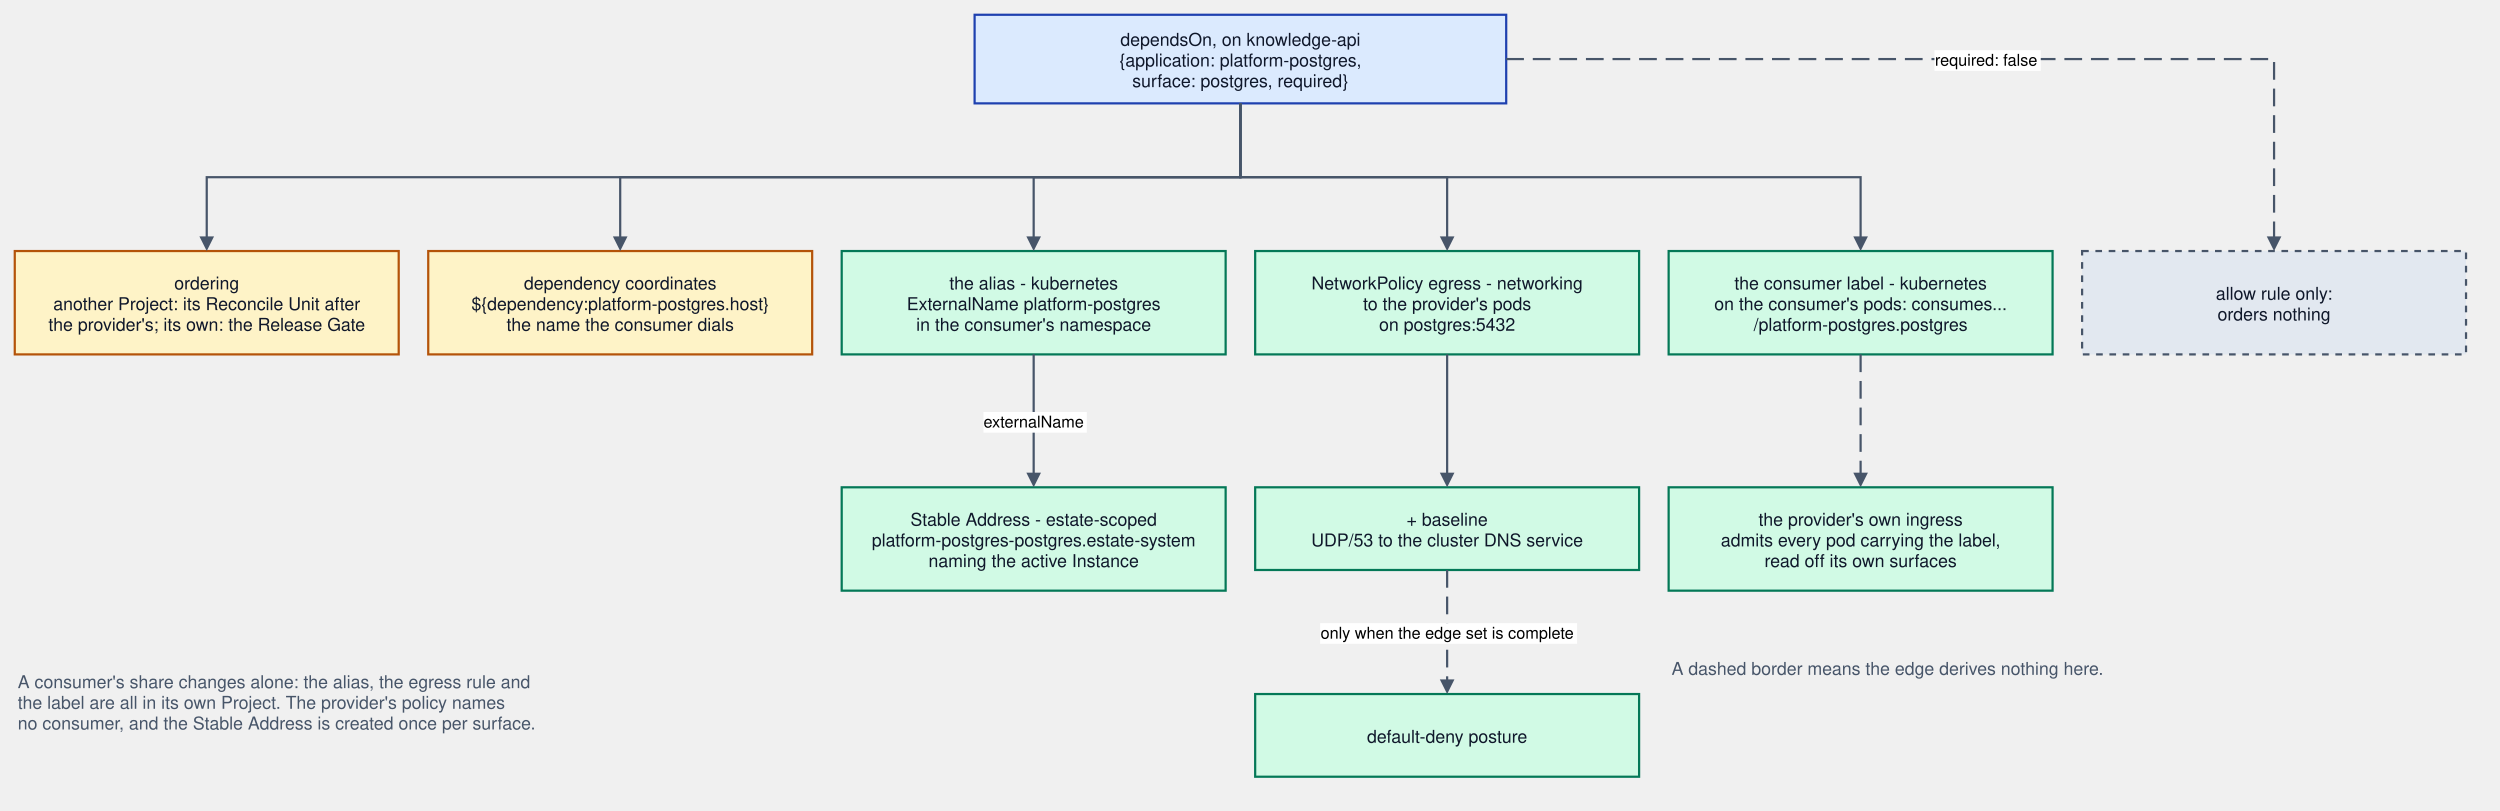
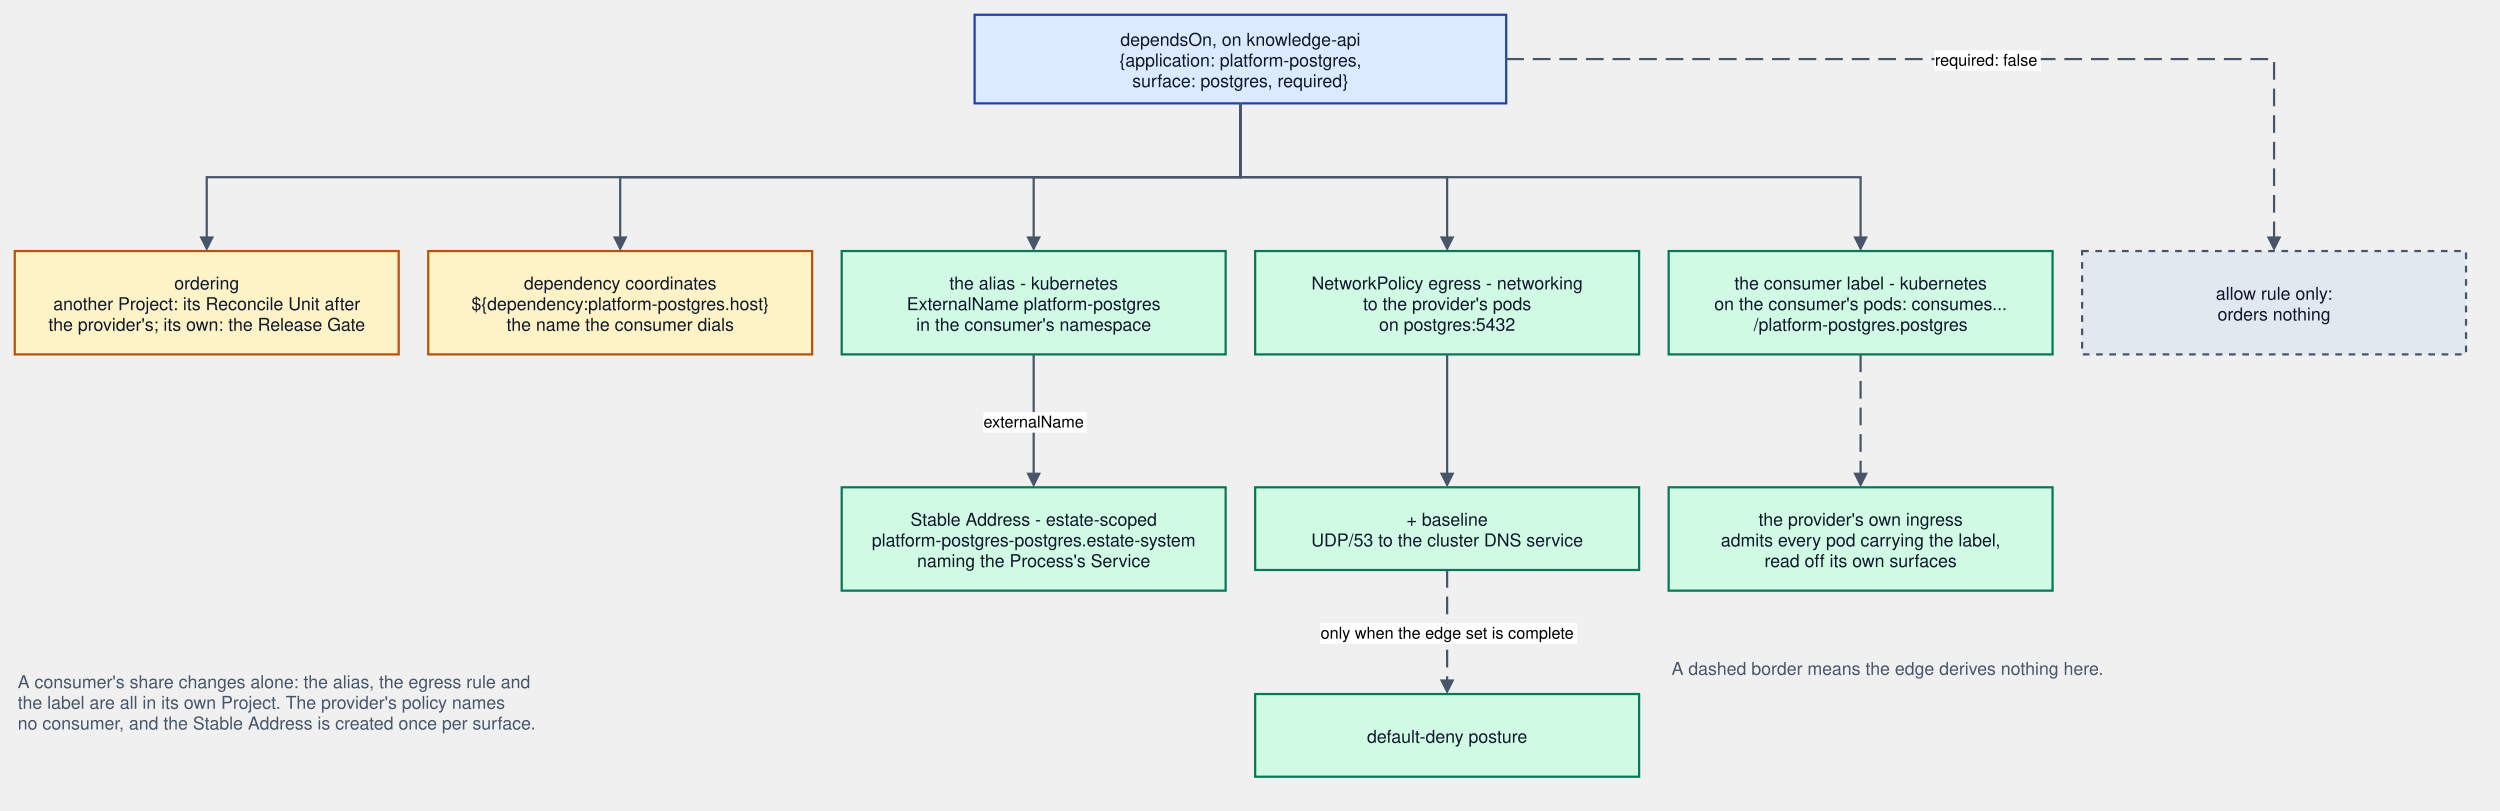
- <svg xmlns="http://www.w3.org/2000/svg" style="background: transparent; background-color: transparent; color-scheme: light dark;" version="1.1" width="1693px" height="549px" viewBox="0 0 1693 549" id="ge-svg-cJ4BkhBQ_W9kkfW35Xu8" content="&lt;mxfile host=&quot;Electron&quot;&gt;&#10;  &lt;diagram name=&quot;What a dependency edge derives&quot; id=&quot;0&quot;&gt;&#10;    &lt;mxGraphModel grid=&quot;0&quot; gridSize=&quot;10&quot; guides=&quot;1&quot; tooltips=&quot;1&quot; connect=&quot;1&quot; arrows=&quot;1&quot; fold=&quot;0&quot; page=&quot;0&quot; pageScale=&quot;1&quot; pageWidth=&quot;1600&quot; pageHeight=&quot;1200&quot; math=&quot;0&quot; shadow=&quot;0&quot; adaptiveColors=&quot;auto&quot;&gt;&#10;      &lt;root&gt;&#10;        &lt;mxCell id=&quot;0&quot; /&gt;&#10;        &lt;mxCell id=&quot;1&quot; parent=&quot;0&quot; /&gt;&#10;        &lt;mxCell id=&quot;e&quot; parent=&quot;1&quot; style=&quot;rounded=0;whiteSpace=nowrap;html=0;align=center;verticalAlign=middle;fillColor=#dbeafe;strokeColor=#1e40af;strokeWidth=1.5;fontFamily=Helvetica;fontSize=12;fontColor=#0f172a;&quot; value=&quot;dependsOn, on knowledge-api&amp;#xa;{application: platform-postgres,&amp;#xa;surface: postgres, required}&quot; vertex=&quot;1&quot;&gt;&#10;          &lt;mxGeometry height=&quot;60&quot; width=&quot;360&quot; x=&quot;690&quot; y=&quot;40&quot; as=&quot;geometry&quot; /&gt;&#10;        &lt;/mxCell&gt;&#10;        &lt;mxCell id=&quot;o&quot; parent=&quot;1&quot; style=&quot;rounded=0;whiteSpace=nowrap;html=0;align=center;verticalAlign=middle;fillColor=#fef3c7;strokeColor=#b45309;strokeWidth=1.5;fontFamily=Helvetica;fontSize=12;fontColor=#0f172a;&quot; value=&quot;ordering&amp;#xa;another Project: its Reconcile Unit after&amp;#xa;the provider&amp;#39;s; its own: the Release Gate&quot; vertex=&quot;1&quot;&gt;&#10;          &lt;mxGeometry height=&quot;70&quot; width=&quot;260&quot; x=&quot;40&quot; y=&quot;200&quot; as=&quot;geometry&quot; /&gt;&#10;        &lt;/mxCell&gt;&#10;        &lt;mxCell id=&quot;c&quot; parent=&quot;1&quot; style=&quot;rounded=0;whiteSpace=nowrap;html=0;align=center;verticalAlign=middle;fillColor=#fef3c7;strokeColor=#b45309;strokeWidth=1.5;fontFamily=Helvetica;fontSize=12;fontColor=#0f172a;&quot; value=&quot;dependency coordinates&amp;#xa;${dependency:platform-postgres.host}&amp;#xa;the name the consumer dials&quot; vertex=&quot;1&quot;&gt;&#10;          &lt;mxGeometry height=&quot;70&quot; width=&quot;260&quot; x=&quot;320&quot; y=&quot;200&quot; as=&quot;geometry&quot; /&gt;&#10;        &lt;/mxCell&gt;&#10;        &lt;mxCell id=&quot;a&quot; parent=&quot;1&quot; style=&quot;rounded=0;whiteSpace=nowrap;html=0;align=center;verticalAlign=middle;fillColor=#d1fae5;strokeColor=#047857;strokeWidth=1.5;fontFamily=Helvetica;fontSize=12;fontColor=#0f172a;&quot; value=&quot;the alias - kubernetes&amp;#xa;ExternalName platform-postgres&amp;#xa;in the consumer&amp;#39;s namespace&quot; vertex=&quot;1&quot;&gt;&#10;          &lt;mxGeometry height=&quot;70&quot; width=&quot;260&quot; x=&quot;600&quot; y=&quot;200&quot; as=&quot;geometry&quot; /&gt;&#10;        &lt;/mxCell&gt;&#10;        &lt;mxCell id=&quot;n&quot; parent=&quot;1&quot; style=&quot;rounded=0;whiteSpace=nowrap;html=0;align=center;verticalAlign=middle;fillColor=#d1fae5;strokeColor=#047857;strokeWidth=1.5;fontFamily=Helvetica;fontSize=12;fontColor=#0f172a;&quot; value=&quot;NetworkPolicy egress - networking&amp;#xa;to the provider&amp;#39;s pods&amp;#xa;on postgres:5432&quot; vertex=&quot;1&quot;&gt;&#10;          &lt;mxGeometry height=&quot;70&quot; width=&quot;260&quot; x=&quot;880&quot; y=&quot;200&quot; as=&quot;geometry&quot; /&gt;&#10;        &lt;/mxCell&gt;&#10;        &lt;mxCell id=&quot;l&quot; parent=&quot;1&quot; style=&quot;rounded=0;whiteSpace=nowrap;html=0;align=center;verticalAlign=middle;fillColor=#d1fae5;strokeColor=#047857;strokeWidth=1.5;fontFamily=Helvetica;fontSize=12;fontColor=#0f172a;&quot; value=&quot;the consumer label - kubernetes&amp;#xa;on the consumer&amp;#39;s pods: consumes...&amp;#xa;/platform-postgres.postgres&quot; vertex=&quot;1&quot;&gt;&#10;          &lt;mxGeometry height=&quot;70&quot; width=&quot;260&quot; x=&quot;1160&quot; y=&quot;200&quot; as=&quot;geometry&quot; /&gt;&#10;        &lt;/mxCell&gt;&#10;        &lt;mxCell id=&quot;f&quot; parent=&quot;1&quot; style=&quot;rounded=0;whiteSpace=nowrap;html=0;align=center;verticalAlign=middle;fillColor=#e2e8f0;strokeColor=#475569;strokeWidth=1.5;fontFamily=Helvetica;fontSize=12;fontColor=#0f172a;dashed=1;&quot; value=&quot;allow rule only:&amp;#xa;orders nothing&quot; vertex=&quot;1&quot;&gt;&#10;          &lt;mxGeometry height=&quot;70&quot; width=&quot;260&quot; x=&quot;1440&quot; y=&quot;200&quot; as=&quot;geometry&quot; /&gt;&#10;        &lt;/mxCell&gt;&#10;        &lt;mxCell id=&quot;e1&quot; edge=&quot;1&quot; parent=&quot;1&quot; source=&quot;e&quot; style=&quot;edgeStyle=orthogonalEdgeStyle;rounded=0;html=0;jettySize=auto;orthogonalLoop=1;jumpStyle=arc;jumpSize=8;endArrow=block;endFill=1;strokeColor=#475569;strokeWidth=1.5;fontSize=11;fontFamily=Helvetica;labelBackgroundColor=#ffffff;exitX=0.5;exitY=1;exitDx=0;exitDy=0;entryX=0.5;entryY=0;entryDx=0;entryDy=0;&quot; target=&quot;o&quot; value=&quot;&quot;&gt;&#10;          &lt;mxGeometry relative=&quot;1&quot; as=&quot;geometry&quot; /&gt;&#10;        &lt;/mxCell&gt;&#10;        &lt;mxCell id=&quot;e2&quot; edge=&quot;1&quot; parent=&quot;1&quot; source=&quot;e&quot; style=&quot;edgeStyle=orthogonalEdgeStyle;rounded=0;html=0;jettySize=auto;orthogonalLoop=1;jumpStyle=arc;jumpSize=8;endArrow=block;endFill=1;strokeColor=#475569;strokeWidth=1.5;fontSize=11;fontFamily=Helvetica;labelBackgroundColor=#ffffff;exitX=0.5;exitY=1;exitDx=0;exitDy=0;entryX=0.5;entryY=0;entryDx=0;entryDy=0;&quot; target=&quot;c&quot; value=&quot;&quot;&gt;&#10;          &lt;mxGeometry relative=&quot;1&quot; as=&quot;geometry&quot; /&gt;&#10;        &lt;/mxCell&gt;&#10;        &lt;mxCell id=&quot;e3&quot; edge=&quot;1&quot; parent=&quot;1&quot; source=&quot;e&quot; style=&quot;edgeStyle=orthogonalEdgeStyle;rounded=0;html=0;jettySize=auto;orthogonalLoop=1;jumpStyle=arc;jumpSize=8;endArrow=block;endFill=1;strokeColor=#475569;strokeWidth=1.5;fontSize=11;fontFamily=Helvetica;labelBackgroundColor=#ffffff;exitX=0.5;exitY=1;exitDx=0;exitDy=0;entryX=0.5;entryY=0;entryDx=0;entryDy=0;&quot; target=&quot;a&quot; value=&quot;&quot;&gt;&#10;          &lt;mxGeometry relative=&quot;1&quot; as=&quot;geometry&quot; /&gt;&#10;        &lt;/mxCell&gt;&#10;        &lt;mxCell id=&quot;e4&quot; edge=&quot;1&quot; parent=&quot;1&quot; source=&quot;e&quot; style=&quot;edgeStyle=orthogonalEdgeStyle;rounded=0;html=0;jettySize=auto;orthogonalLoop=1;jumpStyle=arc;jumpSize=8;endArrow=block;endFill=1;strokeColor=#475569;strokeWidth=1.5;fontSize=11;fontFamily=Helvetica;labelBackgroundColor=#ffffff;exitX=0.5;exitY=1;exitDx=0;exitDy=0;entryX=0.5;entryY=0;entryDx=0;entryDy=0;&quot; target=&quot;n&quot; value=&quot;&quot;&gt;&#10;          &lt;mxGeometry relative=&quot;1&quot; as=&quot;geometry&quot; /&gt;&#10;        &lt;/mxCell&gt;&#10;        &lt;mxCell id=&quot;e5&quot; edge=&quot;1&quot; parent=&quot;1&quot; source=&quot;e&quot; style=&quot;edgeStyle=orthogonalEdgeStyle;rounded=0;html=0;jettySize=auto;orthogonalLoop=1;jumpStyle=arc;jumpSize=8;endArrow=block;endFill=1;strokeColor=#475569;strokeWidth=1.5;fontSize=11;fontFamily=Helvetica;labelBackgroundColor=#ffffff;exitX=0.5;exitY=1;exitDx=0;exitDy=0;entryX=0.5;entryY=0;entryDx=0;entryDy=0;&quot; target=&quot;l&quot; value=&quot;&quot;&gt;&#10;          &lt;mxGeometry relative=&quot;1&quot; as=&quot;geometry&quot; /&gt;&#10;        &lt;/mxCell&gt;&#10;        &lt;mxCell id=&quot;e6&quot; edge=&quot;1&quot; parent=&quot;1&quot; source=&quot;e&quot; style=&quot;edgeStyle=orthogonalEdgeStyle;rounded=0;html=0;jettySize=auto;orthogonalLoop=1;jumpStyle=arc;jumpSize=8;endArrow=block;endFill=1;strokeColor=#475569;strokeWidth=1.5;fontSize=11;fontFamily=Helvetica;labelBackgroundColor=#ffffff;exitX=1;exitY=0.5;exitDx=0;exitDy=0;entryX=0.5;entryY=0;entryDx=0;entryDy=0;dashed=1;dashPattern=8 4;&quot; target=&quot;f&quot; value=&quot;required: false&quot;&gt;&#10;          &lt;mxGeometry relative=&quot;1&quot; as=&quot;geometry&quot; /&gt;&#10;        &lt;/mxCell&gt;&#10;        &lt;mxCell id=&quot;sa&quot; parent=&quot;1&quot; style=&quot;rounded=0;whiteSpace=nowrap;html=0;align=center;verticalAlign=middle;fillColor=#d1fae5;strokeColor=#047857;strokeWidth=1.5;fontFamily=Helvetica;fontSize=12;fontColor=#0f172a;&quot; value=&quot;Stable Address - estate-scoped&amp;#xa;platform-postgres-postgres.estate-system&amp;#xa;naming the active Instance&quot; vertex=&quot;1&quot;&gt;&#10;          &lt;mxGeometry height=&quot;70&quot; width=&quot;260&quot; x=&quot;600&quot; y=&quot;360&quot; as=&quot;geometry&quot; /&gt;&#10;        &lt;/mxCell&gt;&#10;        &lt;mxCell id=&quot;b&quot; parent=&quot;1&quot; style=&quot;rounded=0;whiteSpace=nowrap;html=0;align=center;verticalAlign=middle;fillColor=#d1fae5;strokeColor=#047857;strokeWidth=1.5;fontFamily=Helvetica;fontSize=12;fontColor=#0f172a;&quot; value=&quot;+ baseline&amp;#xa;UDP/53 to the cluster DNS service&quot; vertex=&quot;1&quot;&gt;&#10;          &lt;mxGeometry height=&quot;56&quot; width=&quot;260&quot; x=&quot;880&quot; y=&quot;360&quot; as=&quot;geometry&quot; /&gt;&#10;        &lt;/mxCell&gt;&#10;        &lt;mxCell id=&quot;pi&quot; parent=&quot;1&quot; style=&quot;rounded=0;whiteSpace=nowrap;html=0;align=center;verticalAlign=middle;fillColor=#d1fae5;strokeColor=#047857;strokeWidth=1.5;fontFamily=Helvetica;fontSize=12;fontColor=#0f172a;&quot; value=&quot;the provider&amp;#39;s own ingress&amp;#xa;admits every pod carrying the label,&amp;#xa;read off its own surfaces&quot; vertex=&quot;1&quot;&gt;&#10;          &lt;mxGeometry height=&quot;70&quot; width=&quot;260&quot; x=&quot;1160&quot; y=&quot;360&quot; as=&quot;geometry&quot; /&gt;&#10;        &lt;/mxCell&gt;&#10;        &lt;mxCell id=&quot;dd&quot; parent=&quot;1&quot; style=&quot;rounded=0;whiteSpace=nowrap;html=0;align=center;verticalAlign=middle;fillColor=#d1fae5;strokeColor=#047857;strokeWidth=1.5;fontFamily=Helvetica;fontSize=12;fontColor=#0f172a;&quot; value=&quot;default-deny posture&quot; vertex=&quot;1&quot;&gt;&#10;          &lt;mxGeometry height=&quot;56&quot; width=&quot;260&quot; x=&quot;880&quot; y=&quot;500&quot; as=&quot;geometry&quot; /&gt;&#10;        &lt;/mxCell&gt;&#10;        &lt;mxCell id=&quot;e7&quot; edge=&quot;1&quot; parent=&quot;1&quot; source=&quot;a&quot; style=&quot;edgeStyle=orthogonalEdgeStyle;rounded=0;html=0;jettySize=auto;orthogonalLoop=1;jumpStyle=arc;jumpSize=8;endArrow=block;endFill=1;strokeColor=#475569;strokeWidth=1.5;fontSize=11;fontFamily=Helvetica;labelBackgroundColor=#ffffff;exitX=0.5;exitY=1;exitDx=0;exitDy=0;entryX=0.5;entryY=0;entryDx=0;entryDy=0;&quot; target=&quot;sa&quot; value=&quot;externalName&quot;&gt;&#10;          &lt;mxGeometry relative=&quot;1&quot; as=&quot;geometry&quot; /&gt;&#10;        &lt;/mxCell&gt;&#10;        &lt;mxCell id=&quot;e8&quot; edge=&quot;1&quot; parent=&quot;1&quot; source=&quot;n&quot; style=&quot;edgeStyle=orthogonalEdgeStyle;rounded=0;html=0;jettySize=auto;orthogonalLoop=1;jumpStyle=arc;jumpSize=8;endArrow=block;endFill=1;strokeColor=#475569;strokeWidth=1.5;fontSize=11;fontFamily=Helvetica;labelBackgroundColor=#ffffff;exitX=0.5;exitY=1;exitDx=0;exitDy=0;entryX=0.5;entryY=0;entryDx=0;entryDy=0;&quot; target=&quot;b&quot; value=&quot;&quot;&gt;&#10;          &lt;mxGeometry relative=&quot;1&quot; as=&quot;geometry&quot; /&gt;&#10;        &lt;/mxCell&gt;&#10;        &lt;mxCell id=&quot;e9&quot; edge=&quot;1&quot; parent=&quot;1&quot; source=&quot;l&quot; style=&quot;edgeStyle=orthogonalEdgeStyle;rounded=0;html=0;jettySize=auto;orthogonalLoop=1;jumpStyle=arc;jumpSize=8;endArrow=block;endFill=1;strokeColor=#475569;strokeWidth=1.5;fontSize=11;fontFamily=Helvetica;labelBackgroundColor=#ffffff;exitX=0.5;exitY=1;exitDx=0;exitDy=0;entryX=0.5;entryY=0;entryDx=0;entryDy=0;dashed=1;dashPattern=8 4;&quot; target=&quot;pi&quot; value=&quot;&quot;&gt;&#10;          &lt;mxGeometry relative=&quot;1&quot; as=&quot;geometry&quot; /&gt;&#10;        &lt;/mxCell&gt;&#10;        &lt;mxCell id=&quot;e10&quot; edge=&quot;1&quot; parent=&quot;1&quot; source=&quot;b&quot; style=&quot;edgeStyle=orthogonalEdgeStyle;rounded=0;html=0;jettySize=auto;orthogonalLoop=1;jumpStyle=arc;jumpSize=8;endArrow=block;endFill=1;strokeColor=#475569;strokeWidth=1.5;fontSize=11;fontFamily=Helvetica;labelBackgroundColor=#ffffff;exitX=0.5;exitY=1;exitDx=0;exitDy=0;entryX=0.5;entryY=0;entryDx=0;entryDy=0;dashed=1;dashPattern=8 4;&quot; target=&quot;dd&quot; value=&quot;only when the edge set is complete&quot;&gt;&#10;          &lt;mxGeometry relative=&quot;1&quot; as=&quot;geometry&quot; /&gt;&#10;        &lt;/mxCell&gt;&#10;        &lt;mxCell id=&quot;t11&quot; parent=&quot;1&quot; style=&quot;text;html=0;strokeColor=none;fillColor=none;align=left;verticalAlign=middle;fontFamily=Helvetica;fontSize=12;fontColor=#475569;&quot; value=&quot;A consumer&amp;#39;s share changes alone: the alias, the egress rule and&amp;#xa;the label are all in its own Project. The provider&amp;#39;s policy names&amp;#xa;no consumer, and the Stable Address is created once per surface.&quot; vertex=&quot;1&quot;&gt;&#10;          &lt;mxGeometry height=&quot;70&quot; width=&quot;520&quot; x=&quot;40&quot; y=&quot;470&quot; as=&quot;geometry&quot; /&gt;&#10;        &lt;/mxCell&gt;&#10;        &lt;mxCell id=&quot;t12&quot; parent=&quot;1&quot; style=&quot;text;html=0;strokeColor=none;fillColor=none;align=left;verticalAlign=middle;fontFamily=Helvetica;fontSize=12;fontColor=#475569;&quot; value=&quot;A dashed border means the edge derives nothing here.&quot; vertex=&quot;1&quot;&gt;&#10;          &lt;mxGeometry height=&quot;24&quot; width=&quot;540&quot; x=&quot;1160&quot; y=&quot;470&quot; as=&quot;geometry&quot; /&gt;&#10;        &lt;/mxCell&gt;&#10;      &lt;/root&gt;&#10;    &lt;/mxGraphModel&gt;&#10;  &lt;/diagram&gt;&#10;&lt;/mxfile&gt;&#10;">
-   <style type="text/css">@supports (color: light-dark(#000, #fff)) { #ge-svg-cJ4BkhBQ_W9kkfW35Xu8 { --ge-adaptive-fg: light-dark(#000000, var(--ge-light-color, #ffffff)); } }</style>
+ <svg xmlns="http://www.w3.org/2000/svg" style="background: transparent; background-color: transparent; color-scheme: light dark;" version="1.1" width="1693px" height="549px" viewBox="0 0 1693 549" id="ge-svg-vT88bKontaYjnNeQN6co" content="&lt;mxfile host=&quot;Electron&quot;&gt;&#10;  &lt;diagram name=&quot;What a dependency edge derives&quot; id=&quot;0&quot;&gt;&#10;    &lt;mxGraphModel grid=&quot;0&quot; gridSize=&quot;10&quot; guides=&quot;1&quot; tooltips=&quot;1&quot; connect=&quot;1&quot; arrows=&quot;1&quot; fold=&quot;0&quot; page=&quot;0&quot; pageScale=&quot;1&quot; pageWidth=&quot;1600&quot; pageHeight=&quot;1200&quot; math=&quot;0&quot; shadow=&quot;0&quot; adaptiveColors=&quot;auto&quot;&gt;&#10;      &lt;root&gt;&#10;        &lt;mxCell id=&quot;0&quot; /&gt;&#10;        &lt;mxCell id=&quot;1&quot; parent=&quot;0&quot; /&gt;&#10;        &lt;mxCell id=&quot;e&quot; parent=&quot;1&quot; style=&quot;rounded=0;whiteSpace=nowrap;html=0;align=center;verticalAlign=middle;fillColor=#dbeafe;strokeColor=#1e40af;strokeWidth=1.5;fontFamily=Helvetica;fontSize=12;fontColor=#0f172a;&quot; value=&quot;dependsOn, on knowledge-api&amp;#xa;{application: platform-postgres,&amp;#xa;surface: postgres, required}&quot; vertex=&quot;1&quot;&gt;&#10;          &lt;mxGeometry height=&quot;60&quot; width=&quot;360&quot; x=&quot;690&quot; y=&quot;40&quot; as=&quot;geometry&quot; /&gt;&#10;        &lt;/mxCell&gt;&#10;        &lt;mxCell id=&quot;o&quot; parent=&quot;1&quot; style=&quot;rounded=0;whiteSpace=nowrap;html=0;align=center;verticalAlign=middle;fillColor=#fef3c7;strokeColor=#b45309;strokeWidth=1.5;fontFamily=Helvetica;fontSize=12;fontColor=#0f172a;&quot; value=&quot;ordering&amp;#xa;another Project: its Reconcile Unit after&amp;#xa;the provider&amp;#39;s; its own: the Release Gate&quot; vertex=&quot;1&quot;&gt;&#10;          &lt;mxGeometry height=&quot;70&quot; width=&quot;260&quot; x=&quot;40&quot; y=&quot;200&quot; as=&quot;geometry&quot; /&gt;&#10;        &lt;/mxCell&gt;&#10;        &lt;mxCell id=&quot;c&quot; parent=&quot;1&quot; style=&quot;rounded=0;whiteSpace=nowrap;html=0;align=center;verticalAlign=middle;fillColor=#fef3c7;strokeColor=#b45309;strokeWidth=1.5;fontFamily=Helvetica;fontSize=12;fontColor=#0f172a;&quot; value=&quot;dependency coordinates&amp;#xa;${dependency:platform-postgres.host}&amp;#xa;the name the consumer dials&quot; vertex=&quot;1&quot;&gt;&#10;          &lt;mxGeometry height=&quot;70&quot; width=&quot;260&quot; x=&quot;320&quot; y=&quot;200&quot; as=&quot;geometry&quot; /&gt;&#10;        &lt;/mxCell&gt;&#10;        &lt;mxCell id=&quot;a&quot; parent=&quot;1&quot; style=&quot;rounded=0;whiteSpace=nowrap;html=0;align=center;verticalAlign=middle;fillColor=#d1fae5;strokeColor=#047857;strokeWidth=1.5;fontFamily=Helvetica;fontSize=12;fontColor=#0f172a;&quot; value=&quot;the alias - kubernetes&amp;#xa;ExternalName platform-postgres&amp;#xa;in the consumer&amp;#39;s namespace&quot; vertex=&quot;1&quot;&gt;&#10;          &lt;mxGeometry height=&quot;70&quot; width=&quot;260&quot; x=&quot;600&quot; y=&quot;200&quot; as=&quot;geometry&quot; /&gt;&#10;        &lt;/mxCell&gt;&#10;        &lt;mxCell id=&quot;n&quot; parent=&quot;1&quot; style=&quot;rounded=0;whiteSpace=nowrap;html=0;align=center;verticalAlign=middle;fillColor=#d1fae5;strokeColor=#047857;strokeWidth=1.5;fontFamily=Helvetica;fontSize=12;fontColor=#0f172a;&quot; value=&quot;NetworkPolicy egress - networking&amp;#xa;to the provider&amp;#39;s pods&amp;#xa;on postgres:5432&quot; vertex=&quot;1&quot;&gt;&#10;          &lt;mxGeometry height=&quot;70&quot; width=&quot;260&quot; x=&quot;880&quot; y=&quot;200&quot; as=&quot;geometry&quot; /&gt;&#10;        &lt;/mxCell&gt;&#10;        &lt;mxCell id=&quot;l&quot; parent=&quot;1&quot; style=&quot;rounded=0;whiteSpace=nowrap;html=0;align=center;verticalAlign=middle;fillColor=#d1fae5;strokeColor=#047857;strokeWidth=1.5;fontFamily=Helvetica;fontSize=12;fontColor=#0f172a;&quot; value=&quot;the consumer label - kubernetes&amp;#xa;on the consumer&amp;#39;s pods: consumes...&amp;#xa;/platform-postgres.postgres&quot; vertex=&quot;1&quot;&gt;&#10;          &lt;mxGeometry height=&quot;70&quot; width=&quot;260&quot; x=&quot;1160&quot; y=&quot;200&quot; as=&quot;geometry&quot; /&gt;&#10;        &lt;/mxCell&gt;&#10;        &lt;mxCell id=&quot;f&quot; parent=&quot;1&quot; style=&quot;rounded=0;whiteSpace=nowrap;html=0;align=center;verticalAlign=middle;fillColor=#e2e8f0;strokeColor=#475569;strokeWidth=1.5;fontFamily=Helvetica;fontSize=12;fontColor=#0f172a;dashed=1;&quot; value=&quot;allow rule only:&amp;#xa;orders nothing&quot; vertex=&quot;1&quot;&gt;&#10;          &lt;mxGeometry height=&quot;70&quot; width=&quot;260&quot; x=&quot;1440&quot; y=&quot;200&quot; as=&quot;geometry&quot; /&gt;&#10;        &lt;/mxCell&gt;&#10;        &lt;mxCell id=&quot;e1&quot; edge=&quot;1&quot; parent=&quot;1&quot; source=&quot;e&quot; style=&quot;edgeStyle=orthogonalEdgeStyle;rounded=0;html=0;jettySize=auto;orthogonalLoop=1;jumpStyle=arc;jumpSize=8;endArrow=block;endFill=1;strokeColor=#475569;strokeWidth=1.5;fontSize=11;fontFamily=Helvetica;labelBackgroundColor=#ffffff;exitX=0.5;exitY=1;exitDx=0;exitDy=0;entryX=0.5;entryY=0;entryDx=0;entryDy=0;&quot; target=&quot;o&quot; value=&quot;&quot;&gt;&#10;          &lt;mxGeometry relative=&quot;1&quot; as=&quot;geometry&quot; /&gt;&#10;        &lt;/mxCell&gt;&#10;        &lt;mxCell id=&quot;e2&quot; edge=&quot;1&quot; parent=&quot;1&quot; source=&quot;e&quot; style=&quot;edgeStyle=orthogonalEdgeStyle;rounded=0;html=0;jettySize=auto;orthogonalLoop=1;jumpStyle=arc;jumpSize=8;endArrow=block;endFill=1;strokeColor=#475569;strokeWidth=1.5;fontSize=11;fontFamily=Helvetica;labelBackgroundColor=#ffffff;exitX=0.5;exitY=1;exitDx=0;exitDy=0;entryX=0.5;entryY=0;entryDx=0;entryDy=0;&quot; target=&quot;c&quot; value=&quot;&quot;&gt;&#10;          &lt;mxGeometry relative=&quot;1&quot; as=&quot;geometry&quot; /&gt;&#10;        &lt;/mxCell&gt;&#10;        &lt;mxCell id=&quot;e3&quot; edge=&quot;1&quot; parent=&quot;1&quot; source=&quot;e&quot; style=&quot;edgeStyle=orthogonalEdgeStyle;rounded=0;html=0;jettySize=auto;orthogonalLoop=1;jumpStyle=arc;jumpSize=8;endArrow=block;endFill=1;strokeColor=#475569;strokeWidth=1.5;fontSize=11;fontFamily=Helvetica;labelBackgroundColor=#ffffff;exitX=0.5;exitY=1;exitDx=0;exitDy=0;entryX=0.5;entryY=0;entryDx=0;entryDy=0;&quot; target=&quot;a&quot; value=&quot;&quot;&gt;&#10;          &lt;mxGeometry relative=&quot;1&quot; as=&quot;geometry&quot; /&gt;&#10;        &lt;/mxCell&gt;&#10;        &lt;mxCell id=&quot;e4&quot; edge=&quot;1&quot; parent=&quot;1&quot; source=&quot;e&quot; style=&quot;edgeStyle=orthogonalEdgeStyle;rounded=0;html=0;jettySize=auto;orthogonalLoop=1;jumpStyle=arc;jumpSize=8;endArrow=block;endFill=1;strokeColor=#475569;strokeWidth=1.5;fontSize=11;fontFamily=Helvetica;labelBackgroundColor=#ffffff;exitX=0.5;exitY=1;exitDx=0;exitDy=0;entryX=0.5;entryY=0;entryDx=0;entryDy=0;&quot; target=&quot;n&quot; value=&quot;&quot;&gt;&#10;          &lt;mxGeometry relative=&quot;1&quot; as=&quot;geometry&quot; /&gt;&#10;        &lt;/mxCell&gt;&#10;        &lt;mxCell id=&quot;e5&quot; edge=&quot;1&quot; parent=&quot;1&quot; source=&quot;e&quot; style=&quot;edgeStyle=orthogonalEdgeStyle;rounded=0;html=0;jettySize=auto;orthogonalLoop=1;jumpStyle=arc;jumpSize=8;endArrow=block;endFill=1;strokeColor=#475569;strokeWidth=1.5;fontSize=11;fontFamily=Helvetica;labelBackgroundColor=#ffffff;exitX=0.5;exitY=1;exitDx=0;exitDy=0;entryX=0.5;entryY=0;entryDx=0;entryDy=0;&quot; target=&quot;l&quot; value=&quot;&quot;&gt;&#10;          &lt;mxGeometry relative=&quot;1&quot; as=&quot;geometry&quot; /&gt;&#10;        &lt;/mxCell&gt;&#10;        &lt;mxCell id=&quot;e6&quot; edge=&quot;1&quot; parent=&quot;1&quot; source=&quot;e&quot; style=&quot;edgeStyle=orthogonalEdgeStyle;rounded=0;html=0;jettySize=auto;orthogonalLoop=1;jumpStyle=arc;jumpSize=8;endArrow=block;endFill=1;strokeColor=#475569;strokeWidth=1.5;fontSize=11;fontFamily=Helvetica;labelBackgroundColor=#ffffff;exitX=1;exitY=0.5;exitDx=0;exitDy=0;entryX=0.5;entryY=0;entryDx=0;entryDy=0;dashed=1;dashPattern=8 4;&quot; target=&quot;f&quot; value=&quot;required: false&quot;&gt;&#10;          &lt;mxGeometry relative=&quot;1&quot; as=&quot;geometry&quot; /&gt;&#10;        &lt;/mxCell&gt;&#10;        &lt;mxCell id=&quot;sa&quot; parent=&quot;1&quot; style=&quot;rounded=0;whiteSpace=nowrap;html=0;align=center;verticalAlign=middle;fillColor=#d1fae5;strokeColor=#047857;strokeWidth=1.5;fontFamily=Helvetica;fontSize=12;fontColor=#0f172a;&quot; value=&quot;Stable Address - estate-scoped&amp;#xa;platform-postgres-postgres.estate-system&amp;#xa;naming the Process&amp;#39;s Service&quot; vertex=&quot;1&quot;&gt;&#10;          &lt;mxGeometry height=&quot;70&quot; width=&quot;260&quot; x=&quot;600&quot; y=&quot;360&quot; as=&quot;geometry&quot; /&gt;&#10;        &lt;/mxCell&gt;&#10;        &lt;mxCell id=&quot;b&quot; parent=&quot;1&quot; style=&quot;rounded=0;whiteSpace=nowrap;html=0;align=center;verticalAlign=middle;fillColor=#d1fae5;strokeColor=#047857;strokeWidth=1.5;fontFamily=Helvetica;fontSize=12;fontColor=#0f172a;&quot; value=&quot;+ baseline&amp;#xa;UDP/53 to the cluster DNS service&quot; vertex=&quot;1&quot;&gt;&#10;          &lt;mxGeometry height=&quot;56&quot; width=&quot;260&quot; x=&quot;880&quot; y=&quot;360&quot; as=&quot;geometry&quot; /&gt;&#10;        &lt;/mxCell&gt;&#10;        &lt;mxCell id=&quot;pi&quot; parent=&quot;1&quot; style=&quot;rounded=0;whiteSpace=nowrap;html=0;align=center;verticalAlign=middle;fillColor=#d1fae5;strokeColor=#047857;strokeWidth=1.5;fontFamily=Helvetica;fontSize=12;fontColor=#0f172a;&quot; value=&quot;the provider&amp;#39;s own ingress&amp;#xa;admits every pod carrying the label,&amp;#xa;read off its own surfaces&quot; vertex=&quot;1&quot;&gt;&#10;          &lt;mxGeometry height=&quot;70&quot; width=&quot;260&quot; x=&quot;1160&quot; y=&quot;360&quot; as=&quot;geometry&quot; /&gt;&#10;        &lt;/mxCell&gt;&#10;        &lt;mxCell id=&quot;dd&quot; parent=&quot;1&quot; style=&quot;rounded=0;whiteSpace=nowrap;html=0;align=center;verticalAlign=middle;fillColor=#d1fae5;strokeColor=#047857;strokeWidth=1.5;fontFamily=Helvetica;fontSize=12;fontColor=#0f172a;&quot; value=&quot;default-deny posture&quot; vertex=&quot;1&quot;&gt;&#10;          &lt;mxGeometry height=&quot;56&quot; width=&quot;260&quot; x=&quot;880&quot; y=&quot;500&quot; as=&quot;geometry&quot; /&gt;&#10;        &lt;/mxCell&gt;&#10;        &lt;mxCell id=&quot;e7&quot; edge=&quot;1&quot; parent=&quot;1&quot; source=&quot;a&quot; style=&quot;edgeStyle=orthogonalEdgeStyle;rounded=0;html=0;jettySize=auto;orthogonalLoop=1;jumpStyle=arc;jumpSize=8;endArrow=block;endFill=1;strokeColor=#475569;strokeWidth=1.5;fontSize=11;fontFamily=Helvetica;labelBackgroundColor=#ffffff;exitX=0.5;exitY=1;exitDx=0;exitDy=0;entryX=0.5;entryY=0;entryDx=0;entryDy=0;&quot; target=&quot;sa&quot; value=&quot;externalName&quot;&gt;&#10;          &lt;mxGeometry relative=&quot;1&quot; as=&quot;geometry&quot; /&gt;&#10;        &lt;/mxCell&gt;&#10;        &lt;mxCell id=&quot;e8&quot; edge=&quot;1&quot; parent=&quot;1&quot; source=&quot;n&quot; style=&quot;edgeStyle=orthogonalEdgeStyle;rounded=0;html=0;jettySize=auto;orthogonalLoop=1;jumpStyle=arc;jumpSize=8;endArrow=block;endFill=1;strokeColor=#475569;strokeWidth=1.5;fontSize=11;fontFamily=Helvetica;labelBackgroundColor=#ffffff;exitX=0.5;exitY=1;exitDx=0;exitDy=0;entryX=0.5;entryY=0;entryDx=0;entryDy=0;&quot; target=&quot;b&quot; value=&quot;&quot;&gt;&#10;          &lt;mxGeometry relative=&quot;1&quot; as=&quot;geometry&quot; /&gt;&#10;        &lt;/mxCell&gt;&#10;        &lt;mxCell id=&quot;e9&quot; edge=&quot;1&quot; parent=&quot;1&quot; source=&quot;l&quot; style=&quot;edgeStyle=orthogonalEdgeStyle;rounded=0;html=0;jettySize=auto;orthogonalLoop=1;jumpStyle=arc;jumpSize=8;endArrow=block;endFill=1;strokeColor=#475569;strokeWidth=1.5;fontSize=11;fontFamily=Helvetica;labelBackgroundColor=#ffffff;exitX=0.5;exitY=1;exitDx=0;exitDy=0;entryX=0.5;entryY=0;entryDx=0;entryDy=0;dashed=1;dashPattern=8 4;&quot; target=&quot;pi&quot; value=&quot;&quot;&gt;&#10;          &lt;mxGeometry relative=&quot;1&quot; as=&quot;geometry&quot; /&gt;&#10;        &lt;/mxCell&gt;&#10;        &lt;mxCell id=&quot;e10&quot; edge=&quot;1&quot; parent=&quot;1&quot; source=&quot;b&quot; style=&quot;edgeStyle=orthogonalEdgeStyle;rounded=0;html=0;jettySize=auto;orthogonalLoop=1;jumpStyle=arc;jumpSize=8;endArrow=block;endFill=1;strokeColor=#475569;strokeWidth=1.5;fontSize=11;fontFamily=Helvetica;labelBackgroundColor=#ffffff;exitX=0.5;exitY=1;exitDx=0;exitDy=0;entryX=0.5;entryY=0;entryDx=0;entryDy=0;dashed=1;dashPattern=8 4;&quot; target=&quot;dd&quot; value=&quot;only when the edge set is complete&quot;&gt;&#10;          &lt;mxGeometry relative=&quot;1&quot; as=&quot;geometry&quot; /&gt;&#10;        &lt;/mxCell&gt;&#10;        &lt;mxCell id=&quot;t11&quot; parent=&quot;1&quot; style=&quot;text;html=0;strokeColor=none;fillColor=none;align=left;verticalAlign=middle;fontFamily=Helvetica;fontSize=12;fontColor=#475569;&quot; value=&quot;A consumer&amp;#39;s share changes alone: the alias, the egress rule and&amp;#xa;the label are all in its own Project. The provider&amp;#39;s policy names&amp;#xa;no consumer, and the Stable Address is created once per surface.&quot; vertex=&quot;1&quot;&gt;&#10;          &lt;mxGeometry height=&quot;70&quot; width=&quot;520&quot; x=&quot;40&quot; y=&quot;470&quot; as=&quot;geometry&quot; /&gt;&#10;        &lt;/mxCell&gt;&#10;        &lt;mxCell id=&quot;t12&quot; parent=&quot;1&quot; style=&quot;text;html=0;strokeColor=none;fillColor=none;align=left;verticalAlign=middle;fontFamily=Helvetica;fontSize=12;fontColor=#475569;&quot; value=&quot;A dashed border means the edge derives nothing here.&quot; vertex=&quot;1&quot;&gt;&#10;          &lt;mxGeometry height=&quot;24&quot; width=&quot;540&quot; x=&quot;1160&quot; y=&quot;470&quot; as=&quot;geometry&quot; /&gt;&#10;        &lt;/mxCell&gt;&#10;      &lt;/root&gt;&#10;    &lt;/mxGraphModel&gt;&#10;  &lt;/diagram&gt;&#10;&lt;/mxfile&gt;&#10;">
+   <style type="text/css">@supports (color: light-dark(#000, #fff)) { #ge-svg-vT88bKontaYjnNeQN6co { --ge-adaptive-fg: light-dark(#000000, var(--ge-light-color, #ffffff)); } }</style>
  <defs />
  <g>
    <g data-cell-id="0">
      <g data-cell-id="1">
        <g data-cell-id="e">
          <g>
            <rect x="660" y="10" width="360" height="60" fill="#dbeafe" stroke="#1e40af" stroke-width="1.5" pointer-events="all" style="fill: light-dark(rgb(219, 234, 254), rgb(26, 39, 56)); stroke: light-dark(rgb(30, 64, 175), rgb(152, 181, 255));" />
          </g>
          <g>
            <g fill="#0f172a" font-family="Helvetica" text-anchor="middle" font-size="12px" style="fill: light-dark(rgb(15, 23, 42), rgb(211, 218, 234));">
              <text x="840" y="31">dependsOn, on knowledge-api</text>
              <text x="840" y="45">{application: platform-postgres,</text>
              <text x="840" y="59">surface: postgres, required}</text>
            </g>
          </g>
        </g>
        <g data-cell-id="o">
          <g>
            <rect x="10" y="170" width="260" height="70" fill="#fef3c7" stroke="#b45309" stroke-width="1.5" pointer-events="all" style="fill: light-dark(rgb(254, 243, 199), rgb(39, 30, 0)); stroke: light-dark(rgb(180, 83, 9), rgb(223, 139, 76));" />
          </g>
          <g>
            <g fill="#0f172a" font-family="Helvetica" text-anchor="middle" font-size="12px" style="fill: light-dark(rgb(15, 23, 42), rgb(211, 218, 234));">
              <text x="140" y="196">ordering</text>
              <text x="140" y="210">another Project: its Reconcile Unit after</text>
              <text x="140" y="224">the provider's; its own: the Release Gate</text>
            </g>
          </g>
        </g>
        <g data-cell-id="c">
          <g>
            <rect x="290" y="170" width="260" height="70" fill="#fef3c7" stroke="#b45309" stroke-width="1.5" pointer-events="all" style="fill: light-dark(rgb(254, 243, 199), rgb(39, 30, 0)); stroke: light-dark(rgb(180, 83, 9), rgb(223, 139, 76));" />
          </g>
          <g>
            <g fill="#0f172a" font-family="Helvetica" text-anchor="middle" font-size="12px" style="fill: light-dark(rgb(15, 23, 42), rgb(211, 218, 234));">
              <text x="420" y="196">dependency coordinates</text>
              <text x="420" y="210">${dependency:platform-postgres.host}</text>
              <text x="420" y="224">the name the consumer dials</text>
            </g>
          </g>
        </g>
        <g data-cell-id="a">
          <g>
            <rect x="570" y="170" width="260" height="70" fill="#d1fae5" stroke="#047857" stroke-width="1.5" pointer-events="all" style="fill: light-dark(rgb(209, 250, 229), rgb(4, 39, 21)); stroke: light-dark(rgb(4, 120, 87), rgb(81, 181, 153));" />
          </g>
          <g>
            <g fill="#0f172a" font-family="Helvetica" text-anchor="middle" font-size="12px" style="fill: light-dark(rgb(15, 23, 42), rgb(211, 218, 234));">
              <text x="700" y="196">the alias - kubernetes</text>
              <text x="700" y="210">ExternalName platform-postgres</text>
              <text x="700" y="224">in the consumer's namespace</text>
            </g>
          </g>
        </g>
        <g data-cell-id="n">
          <g>
            <rect x="850" y="170" width="260" height="70" fill="#d1fae5" stroke="#047857" stroke-width="1.5" pointer-events="all" style="fill: light-dark(rgb(209, 250, 229), rgb(4, 39, 21)); stroke: light-dark(rgb(4, 120, 87), rgb(81, 181, 153));" />
          </g>
          <g>
            <g fill="#0f172a" font-family="Helvetica" text-anchor="middle" font-size="12px" style="fill: light-dark(rgb(15, 23, 42), rgb(211, 218, 234));">
              <text x="980" y="196">NetworkPolicy egress - networking</text>
              <text x="980" y="210">to the provider's pods</text>
              <text x="980" y="224">on postgres:5432</text>
            </g>
          </g>
        </g>
        <g data-cell-id="l">
          <g>
            <rect x="1130" y="170" width="260" height="70" fill="#d1fae5" stroke="#047857" stroke-width="1.5" pointer-events="all" style="fill: light-dark(rgb(209, 250, 229), rgb(4, 39, 21)); stroke: light-dark(rgb(4, 120, 87), rgb(81, 181, 153));" />
          </g>
          <g>
            <g fill="#0f172a" font-family="Helvetica" text-anchor="middle" font-size="12px" style="fill: light-dark(rgb(15, 23, 42), rgb(211, 218, 234));">
              <text x="1260" y="196">the consumer label - kubernetes</text>
              <text x="1260" y="210">on the consumer's pods: consumes...</text>
              <text x="1260" y="224">/platform-postgres.postgres</text>
            </g>
          </g>
        </g>
        <g data-cell-id="f">
          <g>
            <rect x="1410" y="170" width="260" height="70" fill="#e2e8f0" stroke="#475569" stroke-width="1.5" stroke-dasharray="4.5 4.5" pointer-events="all" style="fill: light-dark(rgb(226, 232, 240), rgb(34, 39, 46)); stroke: light-dark(rgb(71, 85, 105), rgb(155, 167, 184));" />
          </g>
          <g>
            <g fill="#0f172a" font-family="Helvetica" text-anchor="middle" font-size="12px" style="fill: light-dark(rgb(15, 23, 42), rgb(211, 218, 234));">
              <text x="1540" y="203">allow rule only:</text>
              <text x="1540" y="217">orders nothing</text>
            </g>
          </g>
        </g>
        <g data-cell-id="e1">
          <g>
            <path d="M 840 70 L 840 120 L 140 120 L 140 160.82" fill="none" stroke="#475569" stroke-width="1.5" stroke-miterlimit="10" pointer-events="stroke" style="stroke: light-dark(rgb(71, 85, 105), rgb(155, 167, 184));" />
            <path d="M 140 168.32 L 136.25 160.82 L 143.75 160.82 Z" fill="#475569" stroke="#475569" stroke-width="1.5" stroke-miterlimit="10" pointer-events="all" style="fill: light-dark(rgb(71, 85, 105), rgb(155, 167, 184)); stroke: light-dark(rgb(71, 85, 105), rgb(155, 167, 184));" />
          </g>
        </g>
        <g data-cell-id="e2">
          <g>
            <path d="M 840 70 L 840 120 L 420 120 L 420 160.82" fill="none" stroke="#475569" stroke-width="1.5" stroke-miterlimit="10" pointer-events="stroke" style="stroke: light-dark(rgb(71, 85, 105), rgb(155, 167, 184));" />
            <path d="M 420 168.32 L 416.25 160.82 L 423.75 160.82 Z" fill="#475569" stroke="#475569" stroke-width="1.5" stroke-miterlimit="10" pointer-events="all" style="fill: light-dark(rgb(71, 85, 105), rgb(155, 167, 184)); stroke: light-dark(rgb(71, 85, 105), rgb(155, 167, 184));" />
          </g>
        </g>
        <g data-cell-id="e3">
          <g>
            <path d="M 840 70 L 840 120 L 700 120 L 700 160.82" fill="none" stroke="#475569" stroke-width="1.5" stroke-miterlimit="10" pointer-events="stroke" style="stroke: light-dark(rgb(71, 85, 105), rgb(155, 167, 184));" />
            <path d="M 700 168.32 L 696.25 160.82 L 703.75 160.82 Z" fill="#475569" stroke="#475569" stroke-width="1.5" stroke-miterlimit="10" pointer-events="all" style="fill: light-dark(rgb(71, 85, 105), rgb(155, 167, 184)); stroke: light-dark(rgb(71, 85, 105), rgb(155, 167, 184));" />
          </g>
        </g>
        <g data-cell-id="e4">
          <g>
            <path d="M 840 70 L 840 120 L 980 120 L 980 160.82" fill="none" stroke="#475569" stroke-width="1.5" stroke-miterlimit="10" pointer-events="stroke" style="stroke: light-dark(rgb(71, 85, 105), rgb(155, 167, 184));" />
            <path d="M 980 168.32 L 976.25 160.82 L 983.75 160.82 Z" fill="#475569" stroke="#475569" stroke-width="1.5" stroke-miterlimit="10" pointer-events="all" style="fill: light-dark(rgb(71, 85, 105), rgb(155, 167, 184)); stroke: light-dark(rgb(71, 85, 105), rgb(155, 167, 184));" />
          </g>
        </g>
        <g data-cell-id="e5">
          <g>
            <path d="M 840 70 L 840 120 L 1260 120 L 1260 160.82" fill="none" stroke="#475569" stroke-width="1.5" stroke-miterlimit="10" pointer-events="stroke" style="stroke: light-dark(rgb(71, 85, 105), rgb(155, 167, 184));" />
            <path d="M 1260 168.32 L 1256.25 160.82 L 1263.75 160.82 Z" fill="#475569" stroke="#475569" stroke-width="1.5" stroke-miterlimit="10" pointer-events="all" style="fill: light-dark(rgb(71, 85, 105), rgb(155, 167, 184)); stroke: light-dark(rgb(71, 85, 105), rgb(155, 167, 184));" />
          </g>
        </g>
        <g data-cell-id="e6">
          <g>
            <path d="M 1020 40 L 1540 40 L 1540 160.82" fill="none" stroke="#475569" stroke-width="1.5" stroke-miterlimit="10" stroke-dasharray="12 6" pointer-events="stroke" style="stroke: light-dark(rgb(71, 85, 105), rgb(155, 167, 184));" />
            <path d="M 1540 168.32 L 1536.25 160.82 L 1543.75 160.82 Z" fill="#475569" stroke="#475569" stroke-width="1.5" stroke-miterlimit="10" pointer-events="all" style="fill: light-dark(rgb(71, 85, 105), rgb(155, 167, 184)); stroke: light-dark(rgb(71, 85, 105), rgb(155, 167, 184));" />
          </g>
          <g>
            <g fill="#000000" font-family="Helvetica" text-anchor="middle" font-size="11px" style="fill: var(--ge-adaptive-fg, #000000);">
              <rect fill="#ffffff" stroke="none" x="1310" y="34" width="72" height="14" stroke-width="0" style="fill: light-dark(rgb(255, 255, 255), rgb(18, 18, 18));" />
              <text x="1345" y="44.5">required: false</text>
            </g>
          </g>
        </g>
        <g data-cell-id="sa">
          <g>
            <rect x="570" y="330" width="260" height="70" fill="#d1fae5" stroke="#047857" stroke-width="1.5" pointer-events="all" style="fill: light-dark(rgb(209, 250, 229), rgb(4, 39, 21)); stroke: light-dark(rgb(4, 120, 87), rgb(81, 181, 153));" />
          </g>
          <g>
            <g fill="#0f172a" font-family="Helvetica" text-anchor="middle" font-size="12px" style="fill: light-dark(rgb(15, 23, 42), rgb(211, 218, 234));">
              <text x="700" y="356">Stable Address - estate-scoped</text>
              <text x="700" y="370">platform-postgres-postgres.estate-system</text>
-               <text x="700" y="384">naming the active Instance</text>
+               <text x="700" y="384">naming the Process's Service</text>
            </g>
          </g>
        </g>
        <g data-cell-id="b">
          <g>
            <rect x="850" y="330" width="260" height="56" fill="#d1fae5" stroke="#047857" stroke-width="1.5" pointer-events="all" style="fill: light-dark(rgb(209, 250, 229), rgb(4, 39, 21)); stroke: light-dark(rgb(4, 120, 87), rgb(81, 181, 153));" />
          </g>
          <g>
            <g fill="#0f172a" font-family="Helvetica" text-anchor="middle" font-size="12px" style="fill: light-dark(rgb(15, 23, 42), rgb(211, 218, 234));">
              <text x="980" y="356">+ baseline</text>
              <text x="980" y="370">UDP/53 to the cluster DNS service</text>
            </g>
          </g>
        </g>
        <g data-cell-id="pi">
          <g>
            <rect x="1130" y="330" width="260" height="70" fill="#d1fae5" stroke="#047857" stroke-width="1.5" pointer-events="all" style="fill: light-dark(rgb(209, 250, 229), rgb(4, 39, 21)); stroke: light-dark(rgb(4, 120, 87), rgb(81, 181, 153));" />
          </g>
          <g>
            <g fill="#0f172a" font-family="Helvetica" text-anchor="middle" font-size="12px" style="fill: light-dark(rgb(15, 23, 42), rgb(211, 218, 234));">
              <text x="1260" y="356">the provider's own ingress</text>
              <text x="1260" y="370">admits every pod carrying the label,</text>
              <text x="1260" y="384">read off its own surfaces</text>
            </g>
          </g>
        </g>
        <g data-cell-id="dd">
          <g>
            <rect x="850" y="470" width="260" height="56" fill="#d1fae5" stroke="#047857" stroke-width="1.5" pointer-events="all" style="fill: light-dark(rgb(209, 250, 229), rgb(4, 39, 21)); stroke: light-dark(rgb(4, 120, 87), rgb(81, 181, 153));" />
          </g>
          <g>
            <g fill="#0f172a" font-family="Helvetica" text-anchor="middle" font-size="12px" style="fill: light-dark(rgb(15, 23, 42), rgb(211, 218, 234));">
              <text x="980" y="503">default-deny posture</text>
            </g>
          </g>
        </g>
        <g data-cell-id="e7">
          <g>
            <path d="M 700 240 L 700 320.82" fill="none" stroke="#475569" stroke-width="1.5" stroke-miterlimit="10" pointer-events="stroke" style="stroke: light-dark(rgb(71, 85, 105), rgb(155, 167, 184));" />
            <path d="M 700 328.32 L 696.25 320.82 L 703.75 320.82 Z" fill="#475569" stroke="#475569" stroke-width="1.5" stroke-miterlimit="10" pointer-events="all" style="fill: light-dark(rgb(71, 85, 105), rgb(155, 167, 184)); stroke: light-dark(rgb(71, 85, 105), rgb(155, 167, 184));" />
          </g>
          <g>
            <g fill="#000000" font-family="Helvetica" text-anchor="middle" font-size="11px" style="fill: var(--ge-adaptive-fg, #000000);">
              <rect fill="#ffffff" stroke="none" x="666" y="279" width="70" height="14" stroke-width="0" style="fill: light-dark(rgb(255, 255, 255), rgb(18, 18, 18));" />
              <text x="700" y="289.5">externalName</text>
            </g>
          </g>
        </g>
        <g data-cell-id="e8">
          <g>
            <path d="M 980 240 L 980 320.82" fill="none" stroke="#475569" stroke-width="1.5" stroke-miterlimit="10" pointer-events="stroke" style="stroke: light-dark(rgb(71, 85, 105), rgb(155, 167, 184));" />
            <path d="M 980 328.32 L 976.25 320.82 L 983.75 320.82 Z" fill="#475569" stroke="#475569" stroke-width="1.5" stroke-miterlimit="10" pointer-events="all" style="fill: light-dark(rgb(71, 85, 105), rgb(155, 167, 184)); stroke: light-dark(rgb(71, 85, 105), rgb(155, 167, 184));" />
          </g>
        </g>
        <g data-cell-id="e9">
          <g>
            <path d="M 1260 240 L 1260 320.82" fill="none" stroke="#475569" stroke-width="1.5" stroke-miterlimit="10" stroke-dasharray="12 6" pointer-events="stroke" style="stroke: light-dark(rgb(71, 85, 105), rgb(155, 167, 184));" />
            <path d="M 1260 328.32 L 1256.25 320.82 L 1263.75 320.82 Z" fill="#475569" stroke="#475569" stroke-width="1.5" stroke-miterlimit="10" pointer-events="all" style="fill: light-dark(rgb(71, 85, 105), rgb(155, 167, 184)); stroke: light-dark(rgb(71, 85, 105), rgb(155, 167, 184));" />
          </g>
        </g>
        <g data-cell-id="e10">
          <g>
            <path d="M 980 386 L 980 460.82" fill="none" stroke="#475569" stroke-width="1.5" stroke-miterlimit="10" stroke-dasharray="12 6" pointer-events="stroke" style="stroke: light-dark(rgb(71, 85, 105), rgb(155, 167, 184));" />
            <path d="M 980 468.32 L 976.25 460.82 L 983.75 460.82 Z" fill="#475569" stroke="#475569" stroke-width="1.5" stroke-miterlimit="10" pointer-events="all" style="fill: light-dark(rgb(71, 85, 105), rgb(155, 167, 184)); stroke: light-dark(rgb(71, 85, 105), rgb(155, 167, 184));" />
          </g>
          <g>
            <g fill="#000000" font-family="Helvetica" text-anchor="middle" font-size="11px" style="fill: var(--ge-adaptive-fg, #000000);">
              <rect fill="#ffffff" stroke="none" x="894" y="422" width="174" height="14" stroke-width="0" style="fill: light-dark(rgb(255, 255, 255), rgb(18, 18, 18));" />
              <text x="980" y="432.5">only when the edge set is complete</text>
            </g>
          </g>
        </g>
        <g data-cell-id="t11">
          <g>
            <rect x="10" y="440" width="520" height="70" fill="none" stroke="none" pointer-events="all" />
          </g>
          <g>
            <g fill="#475569" font-family="Helvetica" text-anchor="start" font-size="12px" style="fill: light-dark(rgb(71, 85, 105), rgb(155, 167, 184));">
              <text x="12" y="466">A consumer's share changes alone: the alias, the egress rule and</text>
              <text x="12" y="480">the label are all in its own Project. The provider's policy names</text>
              <text x="12" y="494">no consumer, and the Stable Address is created once per surface.</text>
            </g>
          </g>
        </g>
        <g data-cell-id="t12">
          <g>
            <rect x="1130" y="440" width="540" height="24" fill="none" stroke="none" pointer-events="all" />
          </g>
          <g>
            <g fill="#475569" font-family="Helvetica" text-anchor="start" font-size="12px" style="fill: light-dark(rgb(71, 85, 105), rgb(155, 167, 184));">
              <text x="1132" y="457">A dashed border means the edge derives nothing here.</text>
            </g>
          </g>
        </g>
      </g>
    </g>
  </g>
</svg>
